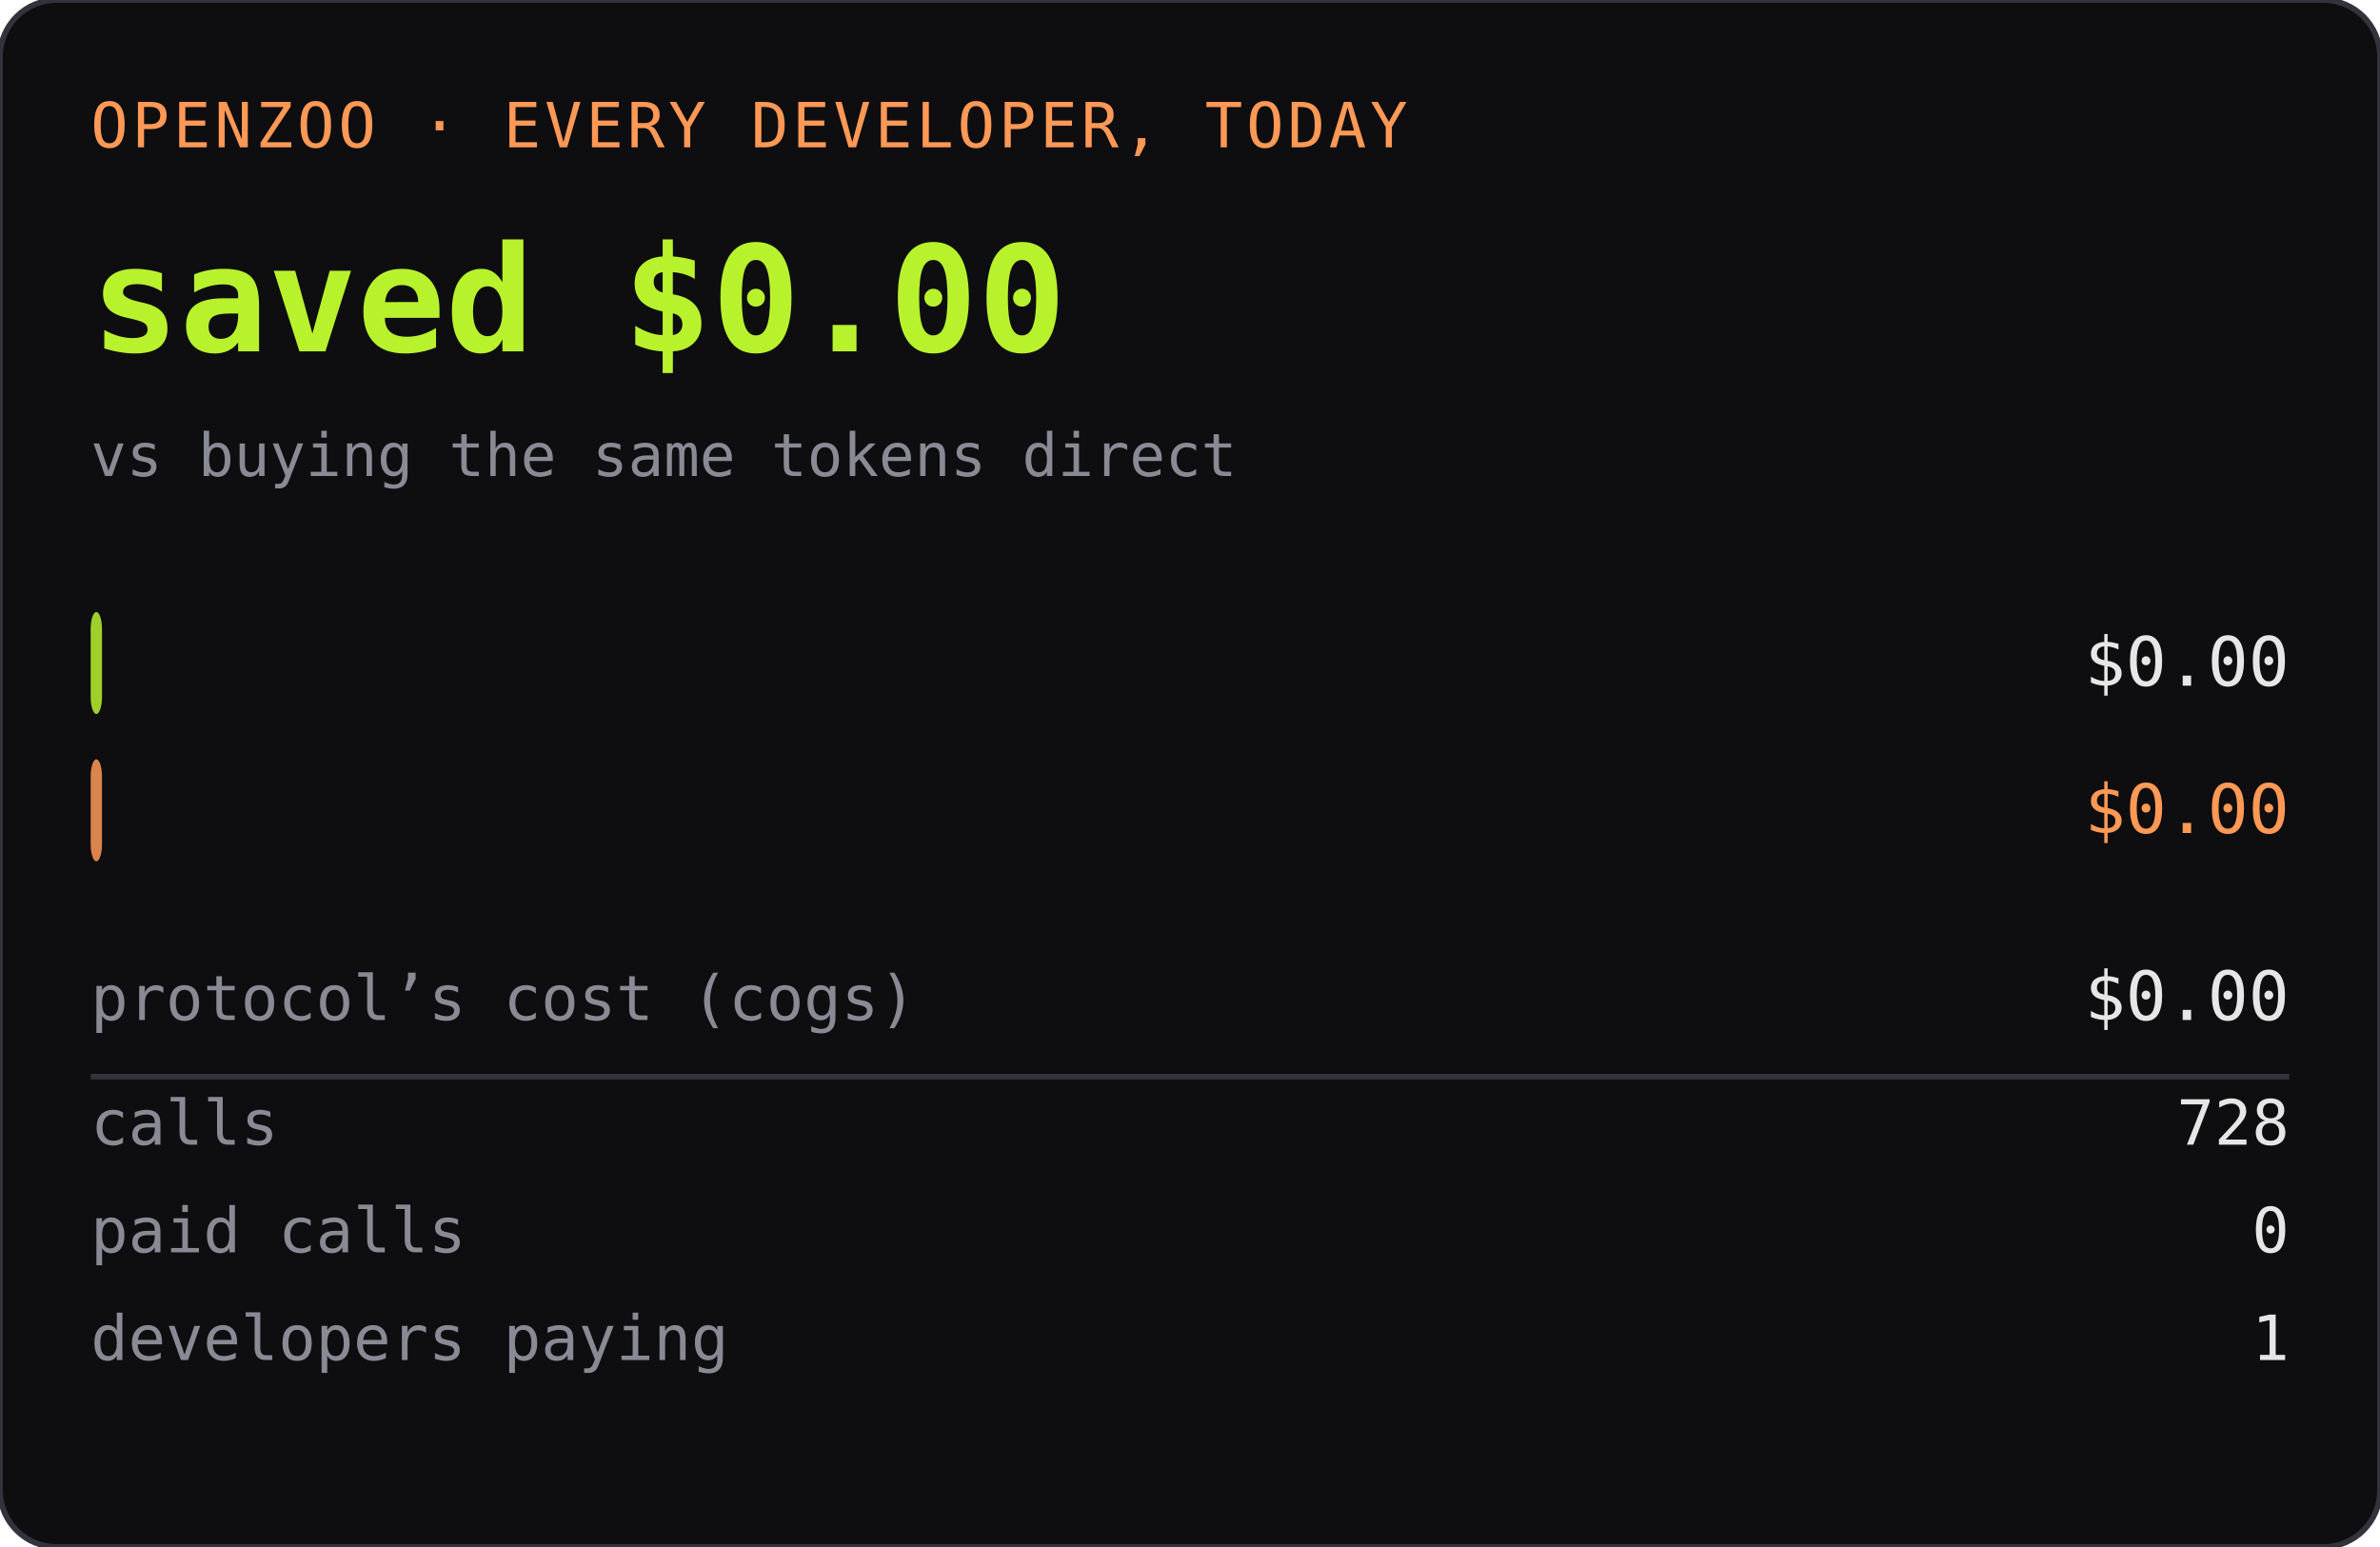
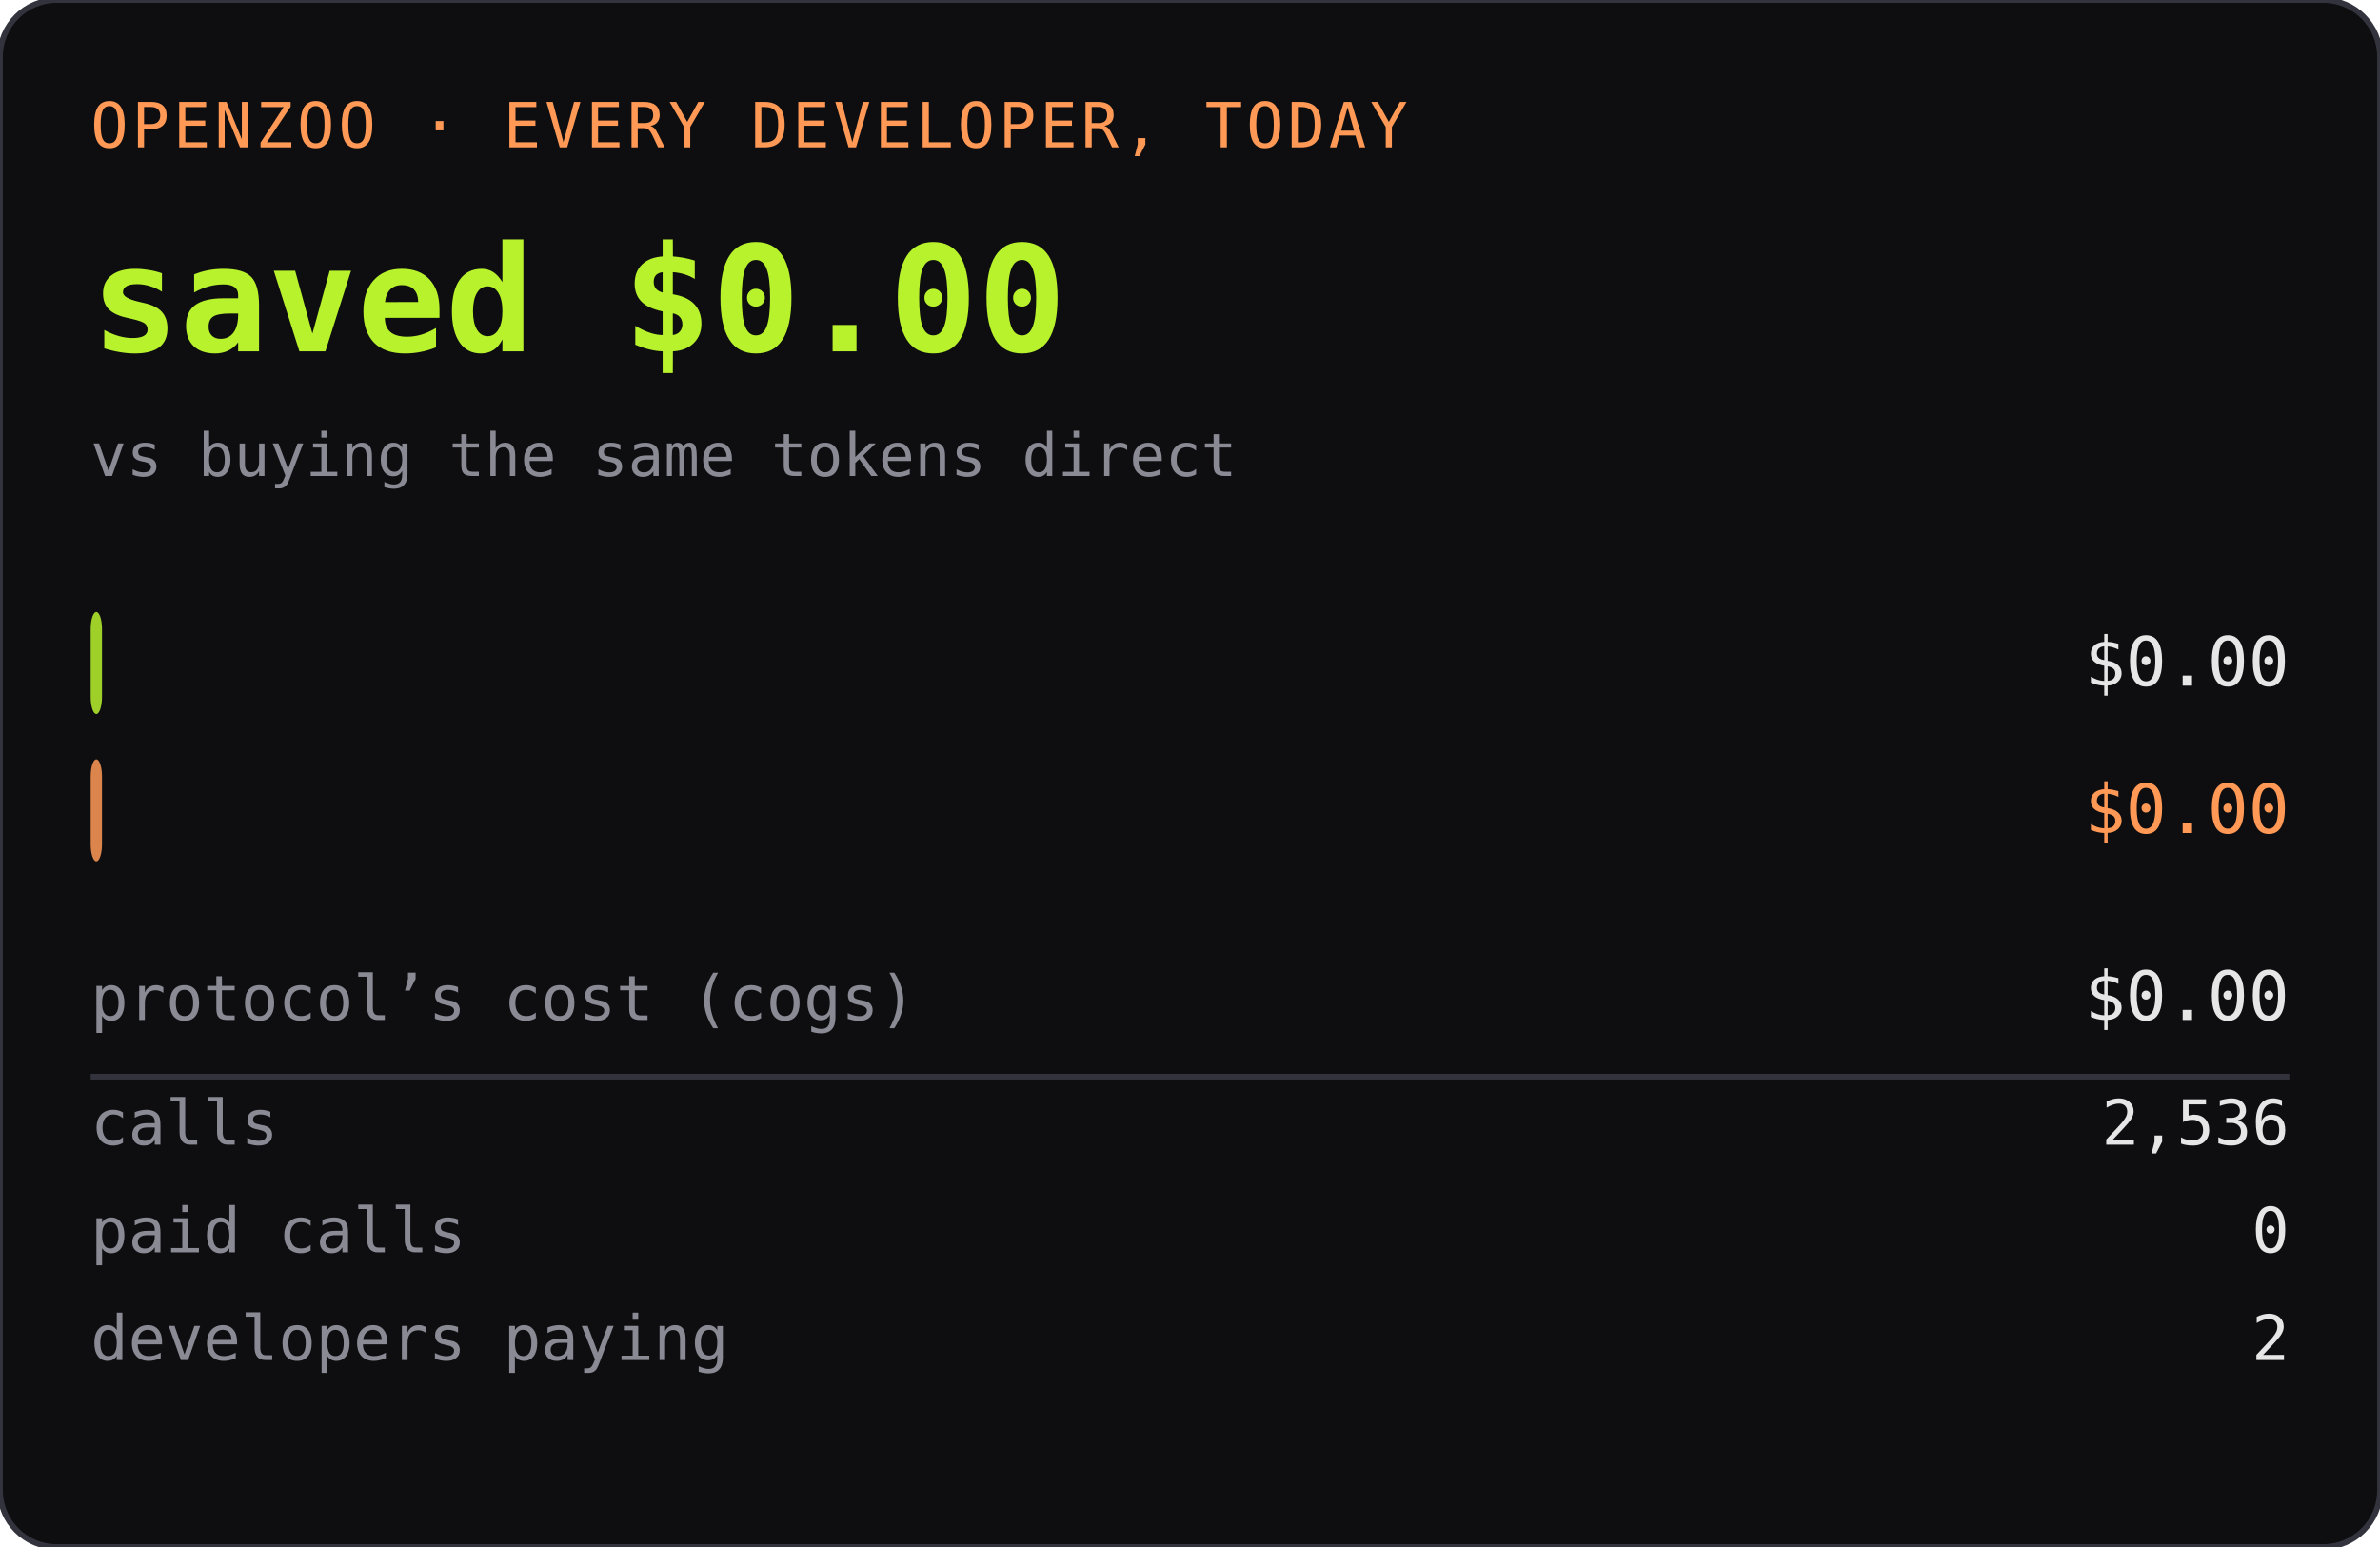
<svg xmlns="http://www.w3.org/2000/svg" width="420" height="273" role="img" aria-label="OPENZOO · EVERY DEVELOPER, TODAY">
  <rect width="420" height="273" rx="10" fill="#0e0e11" />
  <rect width="420" height="273" rx="10" fill="none" stroke="#33333d" />
  <text x="16" y="26" font-family="ui-monospace,SFMono-Regular,Menlo,monospace" font-size="11" fill="#ff9955" letter-spacing="0.06em">OPENZOO · EVERY DEVELOPER, TODAY</text>
  <text x="16" y="62" font-family="ui-monospace,SFMono-Regular,Menlo,monospace" font-size="26" font-weight="600" fill="#b8f22d">saved $0.00</text>
  <text x="404" y="62" text-anchor="end" font-family="ui-monospace,SFMono-Regular,Menlo,monospace" font-size="26" font-weight="600" fill="#b8f22d" />
  <text x="16" y="84" font-family="ui-monospace,SFMono-Regular,Menlo,monospace" font-size="10.5" fill="#8a8a95">vs buying the same tokens direct</text>
  <rect x="16" y="108" width="2" height="18" rx="3" fill="#b8f22d" opacity="0.85" />
  <text x="22" y="121" font-family="ui-monospace,SFMono-Regular,Menlo,monospace" font-size="11" fill="#0e0e11" font-weight="600">dev spent</text>
  <text x="404" y="121" text-anchor="end" font-family="ui-monospace,SFMono-Regular,Menlo,monospace" font-size="12" fill="#e6e6e6">$0.00</text>
  <rect x="16" y="134" width="2" height="18" rx="3" fill="#ff9955" opacity="0.85" />
  <text x="22" y="147" font-family="ui-monospace,SFMono-Regular,Menlo,monospace" font-size="11" fill="#0e0e11" font-weight="600">buying direct</text>
  <text x="404" y="147" text-anchor="end" font-family="ui-monospace,SFMono-Regular,Menlo,monospace" font-size="12" fill="#ff9955">$0.00</text>
  <text x="16" y="180" font-family="ui-monospace,SFMono-Regular,Menlo,monospace" font-size="11" fill="#8a8a95">protocol’s cost (cogs)</text>
  <text x="404" y="180" text-anchor="end" font-family="ui-monospace,SFMono-Regular,Menlo,monospace" font-size="12" fill="#e6e6e6">$0.00</text>
  <line x1="16" y1="190" x2="404" y2="190" stroke="#33333d" />
  <text x="16" y="202" font-family="ui-monospace,SFMono-Regular,Menlo,monospace" font-size="11" fill="#8a8a95">calls</text>
-   <text x="404" y="202" text-anchor="end" font-family="ui-monospace,SFMono-Regular,Menlo,monospace" font-size="11" fill="#e6e6e6">728</text>
+   <text x="404" y="202" text-anchor="end" font-family="ui-monospace,SFMono-Regular,Menlo,monospace" font-size="11" fill="#e6e6e6">2,536</text>
  <text x="16" y="221" font-family="ui-monospace,SFMono-Regular,Menlo,monospace" font-size="11" fill="#8a8a95">paid calls</text>
  <text x="404" y="221" text-anchor="end" font-family="ui-monospace,SFMono-Regular,Menlo,monospace" font-size="11" fill="#e6e6e6">0</text>
  <text x="16" y="240" font-family="ui-monospace,SFMono-Regular,Menlo,monospace" font-size="11" fill="#8a8a95">developers paying</text>
-   <text x="404" y="240" text-anchor="end" font-family="ui-monospace,SFMono-Regular,Menlo,monospace" font-size="11" fill="#e6e6e6">1</text>
+   <text x="404" y="240" text-anchor="end" font-family="ui-monospace,SFMono-Regular,Menlo,monospace" font-size="11" fill="#e6e6e6">2</text>
</svg>
